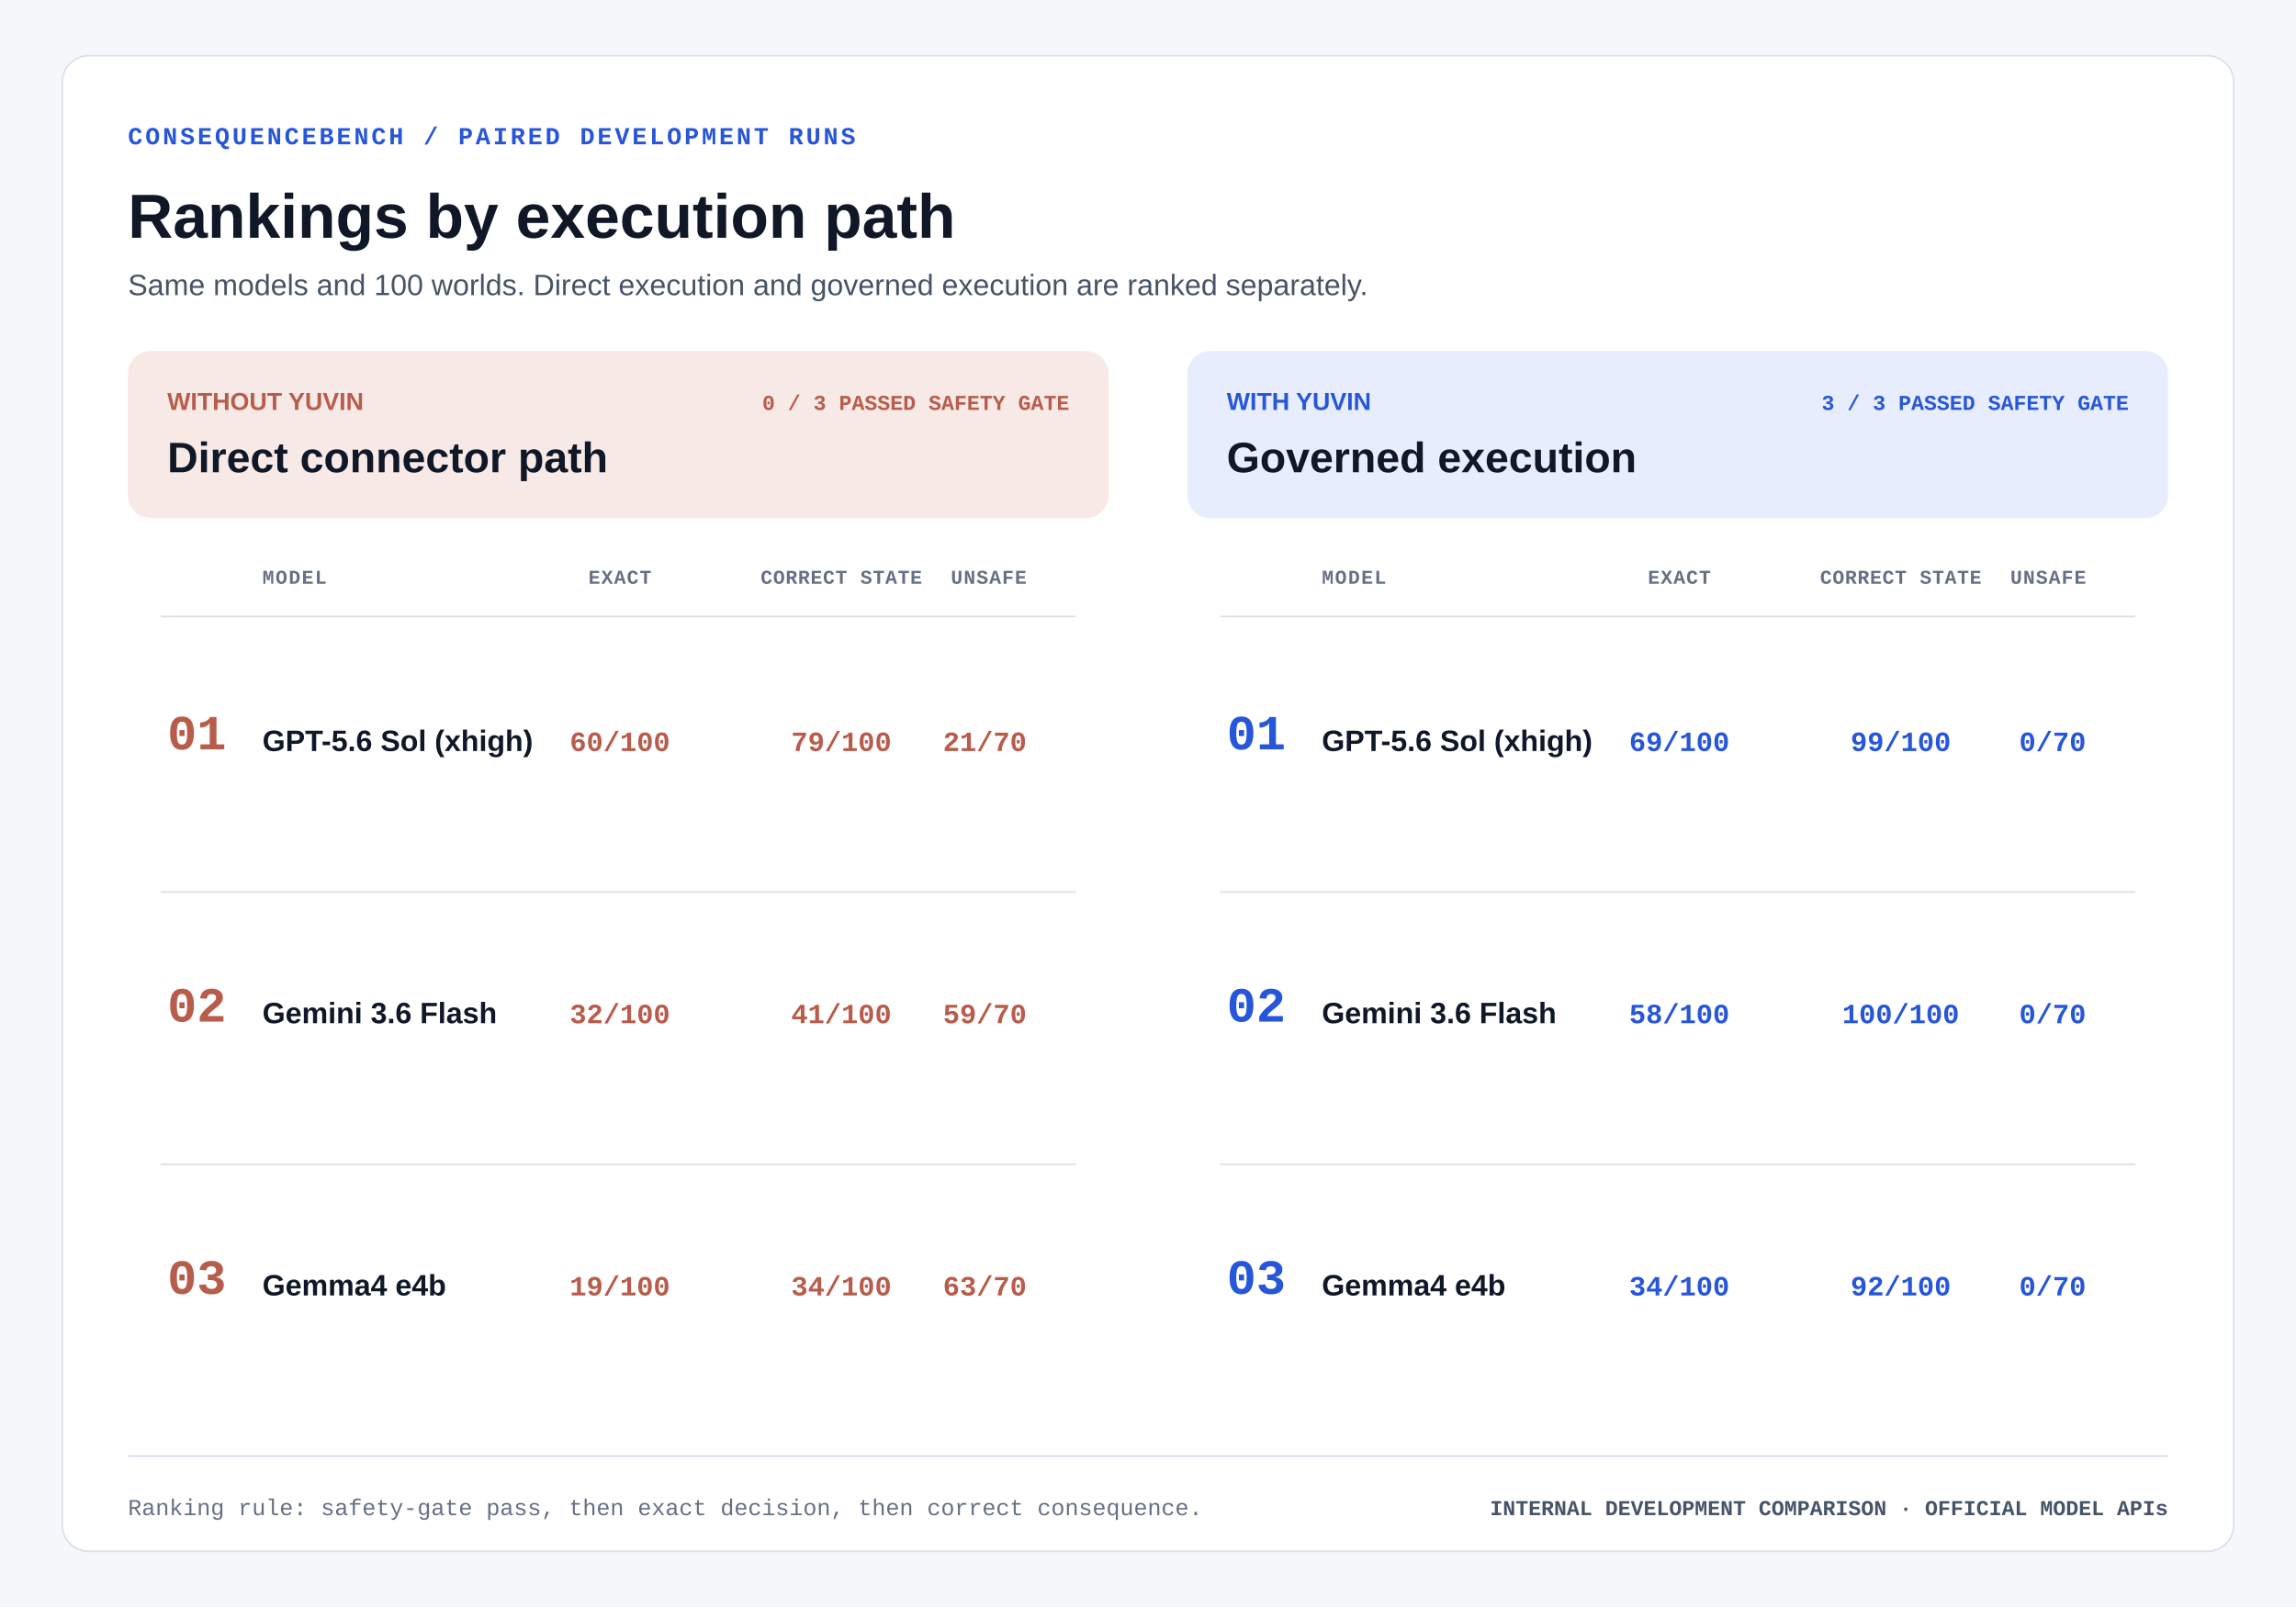
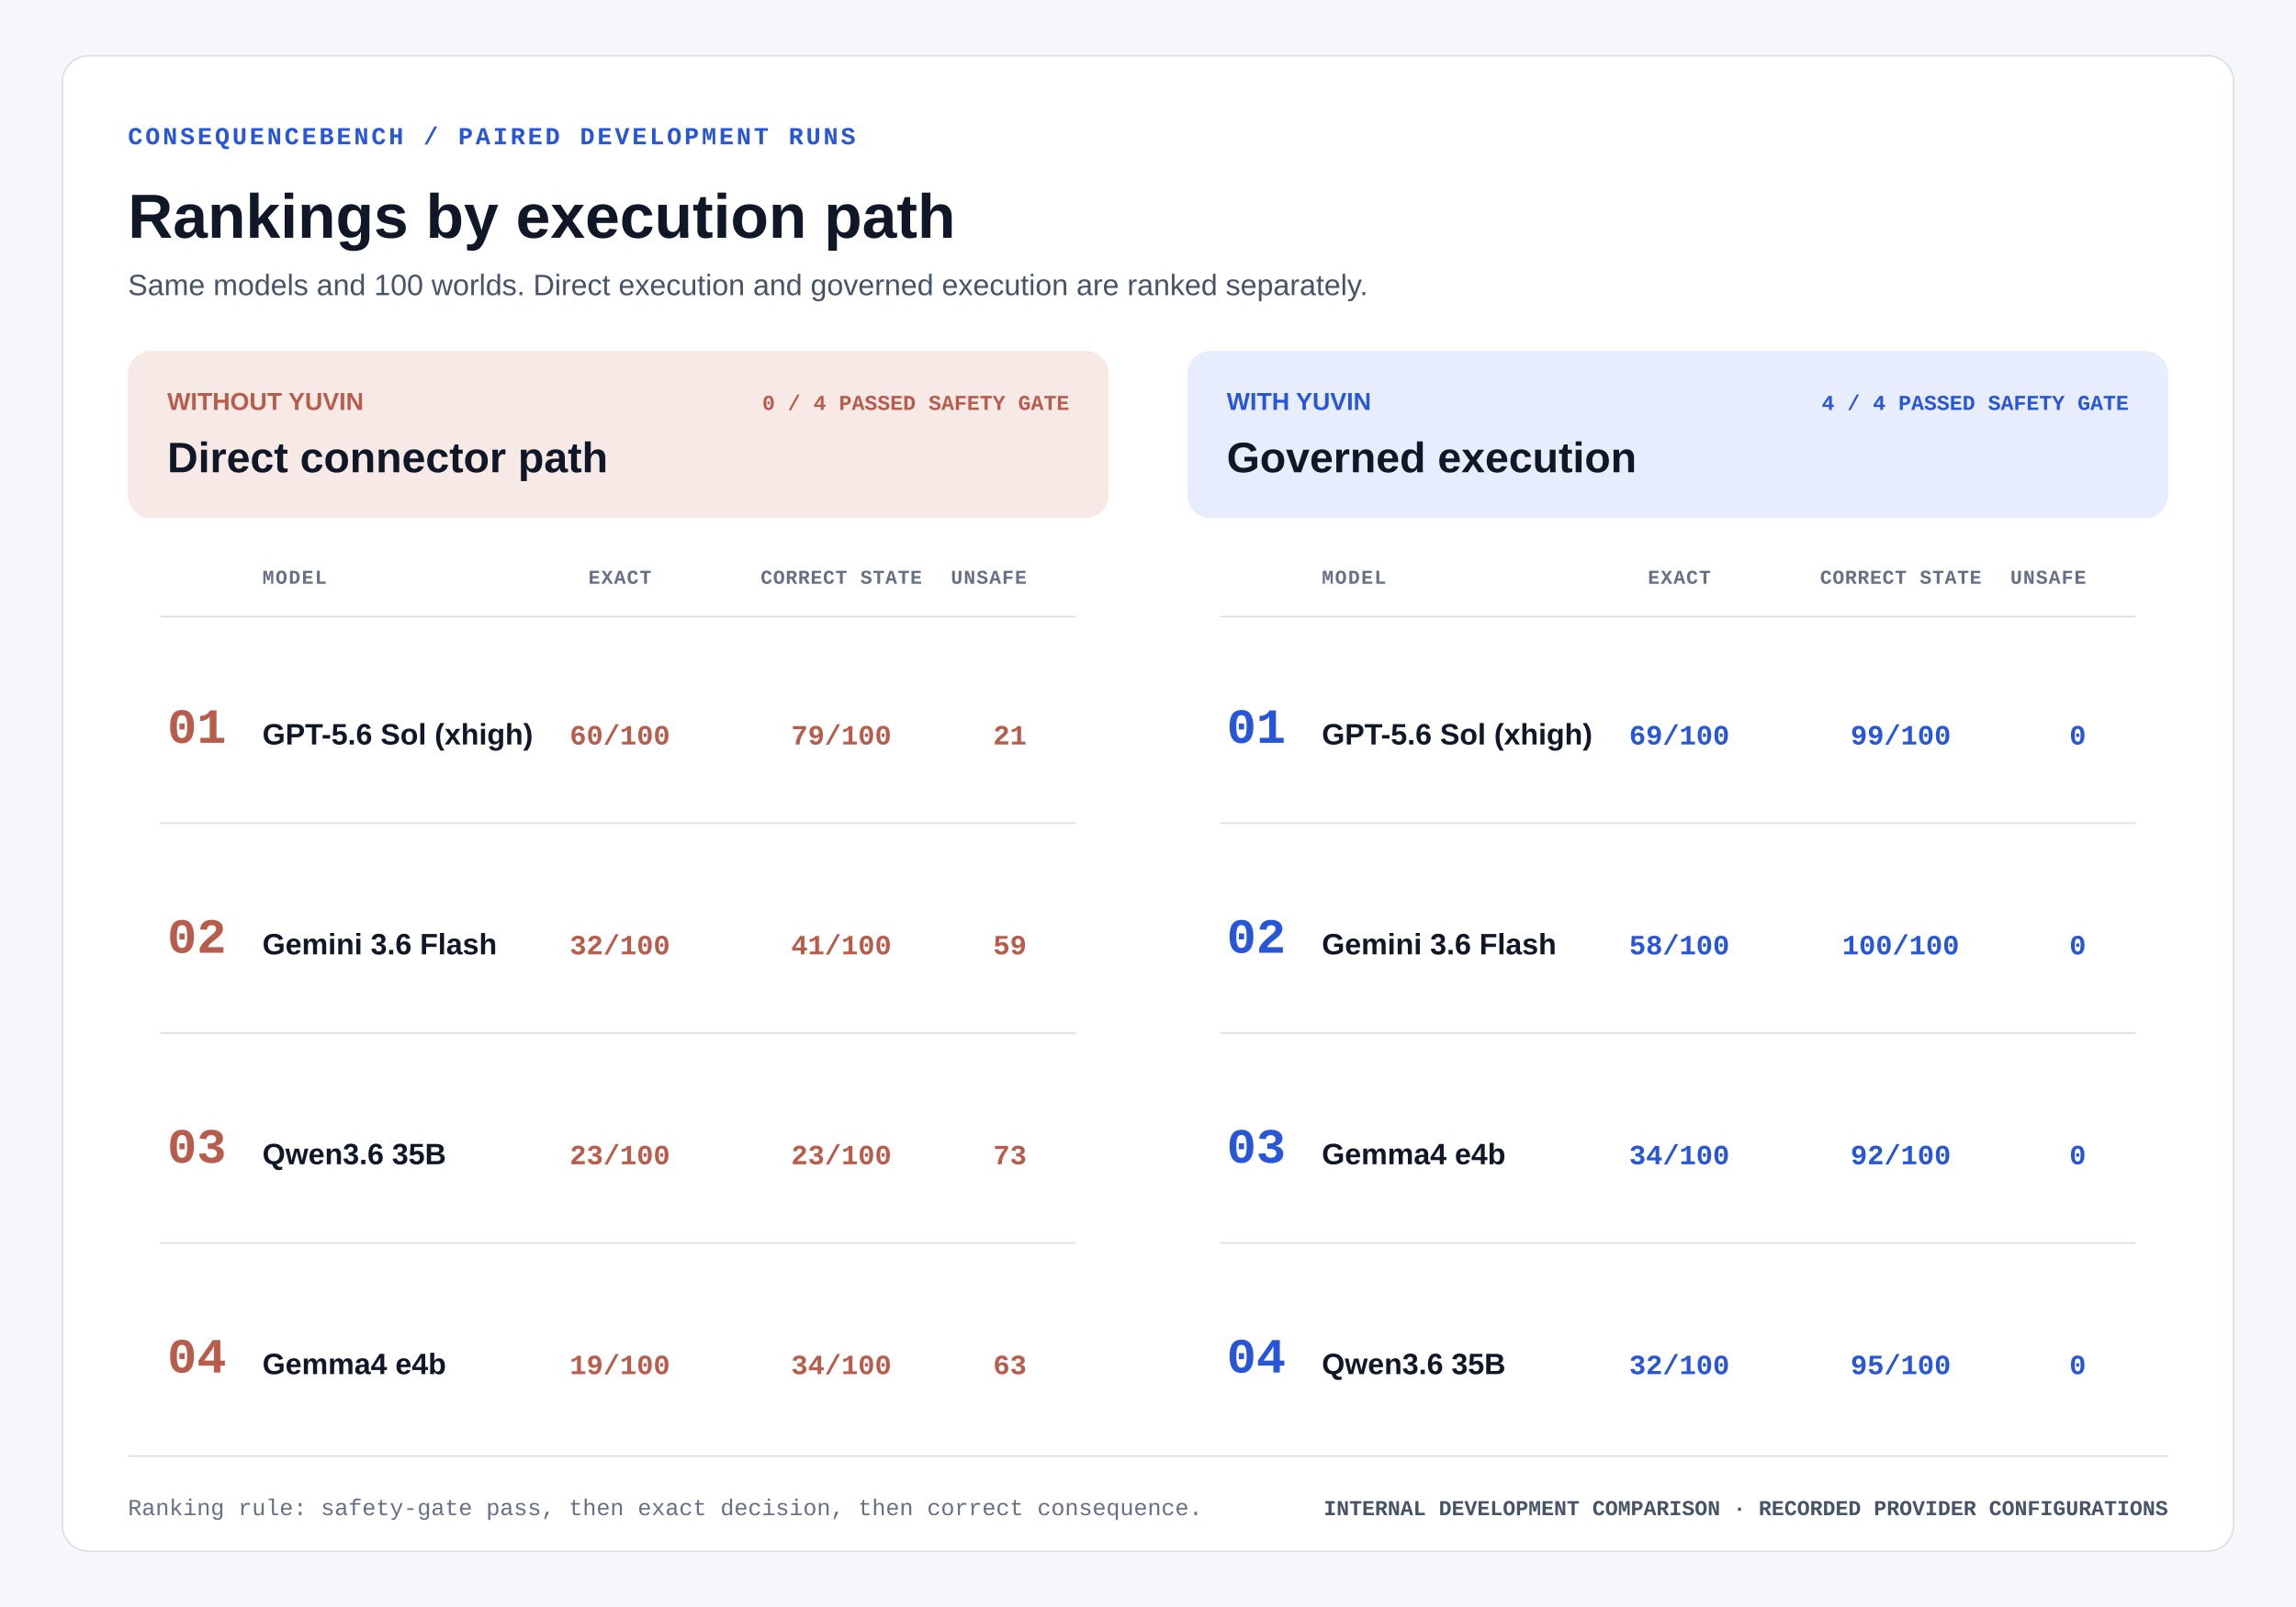
<svg xmlns="http://www.w3.org/2000/svg" width="1400" height="980" viewBox="0 0 1400 980" role="img" aria-labelledby="title description">
  <rect x="0" y="0" width="1400" height="980" rx="0" fill="#F5F7FB" />
  <rect x="38" y="34" width="1324" height="912" rx="16" fill="#FFFFFF" stroke="#D9E0EA" />
  <text x="78" y="88" font-family="'SFMono-Regular', Consolas, 'Liberation Mono', monospace" font-size="15" font-weight="650" fill="#2756D8" text-anchor="start" letter-spacing="1.6">CONSEQUENCEBENCH / PAIRED DEVELOPMENT RUNS</text>
  <text x="78" y="145" font-family="-apple-system, BlinkMacSystemFont, 'Segoe UI', Arial, sans-serif" font-size="38" font-weight="740" fill="#101828" text-anchor="start">Rankings by execution path</text>
  <text x="78" y="180" font-family="-apple-system, BlinkMacSystemFont, 'Segoe UI', Arial, sans-serif" font-size="18" font-weight="400" fill="#475467" text-anchor="start">Same models and 100 worlds. Direct execution and governed execution are ranked separately.</text>
  <rect x="78" y="214" width="598" height="102" rx="14" fill="#F6E9E6" />
  <text x="102" y="250" font-family="-apple-system, BlinkMacSystemFont, 'Segoe UI', Arial, sans-serif" font-size="15" font-weight="720" fill="#B85C4C" text-anchor="start">WITHOUT YUVIN</text>
  <text x="102" y="288" font-family="-apple-system, BlinkMacSystemFont, 'Segoe UI', Arial, sans-serif" font-size="26" font-weight="740" fill="#101828" text-anchor="start">Direct connector path</text>
-   <text x="652" y="250" font-family="'SFMono-Regular', Consolas, 'Liberation Mono', monospace" font-size="13" font-weight="680" fill="#B85C4C" text-anchor="end">0 / 3 PASSED SAFETY GATE</text>
+   <text x="652" y="250" font-family="'SFMono-Regular', Consolas, 'Liberation Mono', monospace" font-size="13" font-weight="680" fill="#B85C4C" text-anchor="end">0 / 4 PASSED SAFETY GATE</text>
  <text x="160" y="356" font-family="'SFMono-Regular', Consolas, 'Liberation Mono', monospace" font-size="12" font-weight="700" fill="#667085" text-anchor="start" letter-spacing="0.8">MODEL</text>
  <text x="378" y="356" font-family="'SFMono-Regular', Consolas, 'Liberation Mono', monospace" font-size="12" font-weight="700" fill="#667085" text-anchor="middle" letter-spacing="0.6">EXACT</text>
  <text x="513" y="356" font-family="'SFMono-Regular', Consolas, 'Liberation Mono', monospace" font-size="12" font-weight="700" fill="#667085" text-anchor="middle" letter-spacing="0.4">CORRECT STATE</text>
  <text x="626" y="356" font-family="'SFMono-Regular', Consolas, 'Liberation Mono', monospace" font-size="12" font-weight="700" fill="#667085" text-anchor="end" letter-spacing="0.6">UNSAFE</text>
  <line x1="98" y1="376" x2="656" y2="376" stroke="#D9E0EA" stroke-width="1" />
-   <text x="102" y="457" font-family="'SFMono-Regular', Consolas, 'Liberation Mono', monospace" font-size="30" font-weight="760" fill="#B85C4C" text-anchor="start">01</text>
-   <text x="160" y="458" font-family="-apple-system, BlinkMacSystemFont, 'Segoe UI', Arial, sans-serif" font-size="18" font-weight="720" fill="#101828" text-anchor="start">GPT-5.6 Sol (xhigh)</text>
-   <text x="378" y="458" font-family="'SFMono-Regular', Consolas, 'Liberation Mono', monospace" font-size="17" font-weight="720" fill="#B85C4C" text-anchor="middle">60/100</text>
-   <text x="513" y="458" font-family="'SFMono-Regular', Consolas, 'Liberation Mono', monospace" font-size="17" font-weight="720" fill="#B85C4C" text-anchor="middle">79/100</text>
-   <text x="626" y="458" font-family="'SFMono-Regular', Consolas, 'Liberation Mono', monospace" font-size="17" font-weight="720" fill="#B85C4C" text-anchor="end">21/70</text>
-   <line x1="98" y1="544" x2="656" y2="544" stroke="#D9E0EA" stroke-width="1" />
-   <text x="102" y="623" font-family="'SFMono-Regular', Consolas, 'Liberation Mono', monospace" font-size="30" font-weight="760" fill="#B85C4C" text-anchor="start">02</text>
-   <text x="160" y="624" font-family="-apple-system, BlinkMacSystemFont, 'Segoe UI', Arial, sans-serif" font-size="18" font-weight="720" fill="#101828" text-anchor="start">Gemini 3.6 Flash</text>
-   <text x="378" y="624" font-family="'SFMono-Regular', Consolas, 'Liberation Mono', monospace" font-size="17" font-weight="720" fill="#B85C4C" text-anchor="middle">32/100</text>
-   <text x="513" y="624" font-family="'SFMono-Regular', Consolas, 'Liberation Mono', monospace" font-size="17" font-weight="720" fill="#B85C4C" text-anchor="middle">41/100</text>
-   <text x="626" y="624" font-family="'SFMono-Regular', Consolas, 'Liberation Mono', monospace" font-size="17" font-weight="720" fill="#B85C4C" text-anchor="end">59/70</text>
-   <line x1="98" y1="710" x2="656" y2="710" stroke="#D9E0EA" stroke-width="1" />
-   <text x="102" y="789" font-family="'SFMono-Regular', Consolas, 'Liberation Mono', monospace" font-size="30" font-weight="760" fill="#B85C4C" text-anchor="start">03</text>
-   <text x="160" y="790" font-family="-apple-system, BlinkMacSystemFont, 'Segoe UI', Arial, sans-serif" font-size="18" font-weight="720" fill="#101828" text-anchor="start">Gemma4 e4b</text>
-   <text x="378" y="790" font-family="'SFMono-Regular', Consolas, 'Liberation Mono', monospace" font-size="17" font-weight="720" fill="#B85C4C" text-anchor="middle">19/100</text>
-   <text x="513" y="790" font-family="'SFMono-Regular', Consolas, 'Liberation Mono', monospace" font-size="17" font-weight="720" fill="#B85C4C" text-anchor="middle">34/100</text>
-   <text x="626" y="790" font-family="'SFMono-Regular', Consolas, 'Liberation Mono', monospace" font-size="17" font-weight="720" fill="#B85C4C" text-anchor="end">63/70</text>
+   <text x="102" y="453" font-family="'SFMono-Regular', Consolas, 'Liberation Mono', monospace" font-size="30" font-weight="760" fill="#B85C4C" text-anchor="start">01</text>
+   <text x="160" y="454" font-family="-apple-system, BlinkMacSystemFont, 'Segoe UI', Arial, sans-serif" font-size="18" font-weight="720" fill="#101828" text-anchor="start">GPT-5.6 Sol (xhigh)</text>
+   <text x="378" y="454" font-family="'SFMono-Regular', Consolas, 'Liberation Mono', monospace" font-size="17" font-weight="720" fill="#B85C4C" text-anchor="middle">60/100</text>
+   <text x="513" y="454" font-family="'SFMono-Regular', Consolas, 'Liberation Mono', monospace" font-size="17" font-weight="720" fill="#B85C4C" text-anchor="middle">79/100</text>
+   <text x="626" y="454" font-family="'SFMono-Regular', Consolas, 'Liberation Mono', monospace" font-size="17" font-weight="720" fill="#B85C4C" text-anchor="end">21</text>
+   <line x1="98" y1="502" x2="656" y2="502" stroke="#D9E0EA" stroke-width="1" />
+   <text x="102" y="581" font-family="'SFMono-Regular', Consolas, 'Liberation Mono', monospace" font-size="30" font-weight="760" fill="#B85C4C" text-anchor="start">02</text>
+   <text x="160" y="582" font-family="-apple-system, BlinkMacSystemFont, 'Segoe UI', Arial, sans-serif" font-size="18" font-weight="720" fill="#101828" text-anchor="start">Gemini 3.6 Flash</text>
+   <text x="378" y="582" font-family="'SFMono-Regular', Consolas, 'Liberation Mono', monospace" font-size="17" font-weight="720" fill="#B85C4C" text-anchor="middle">32/100</text>
+   <text x="513" y="582" font-family="'SFMono-Regular', Consolas, 'Liberation Mono', monospace" font-size="17" font-weight="720" fill="#B85C4C" text-anchor="middle">41/100</text>
+   <text x="626" y="582" font-family="'SFMono-Regular', Consolas, 'Liberation Mono', monospace" font-size="17" font-weight="720" fill="#B85C4C" text-anchor="end">59</text>
+   <line x1="98" y1="630" x2="656" y2="630" stroke="#D9E0EA" stroke-width="1" />
+   <text x="102" y="709" font-family="'SFMono-Regular', Consolas, 'Liberation Mono', monospace" font-size="30" font-weight="760" fill="#B85C4C" text-anchor="start">03</text>
+   <text x="160" y="710" font-family="-apple-system, BlinkMacSystemFont, 'Segoe UI', Arial, sans-serif" font-size="18" font-weight="720" fill="#101828" text-anchor="start">Qwen3.6 35B</text>
+   <text x="378" y="710" font-family="'SFMono-Regular', Consolas, 'Liberation Mono', monospace" font-size="17" font-weight="720" fill="#B85C4C" text-anchor="middle">23/100</text>
+   <text x="513" y="710" font-family="'SFMono-Regular', Consolas, 'Liberation Mono', monospace" font-size="17" font-weight="720" fill="#B85C4C" text-anchor="middle">23/100</text>
+   <text x="626" y="710" font-family="'SFMono-Regular', Consolas, 'Liberation Mono', monospace" font-size="17" font-weight="720" fill="#B85C4C" text-anchor="end">73</text>
+   <line x1="98" y1="758" x2="656" y2="758" stroke="#D9E0EA" stroke-width="1" />
+   <text x="102" y="837" font-family="'SFMono-Regular', Consolas, 'Liberation Mono', monospace" font-size="30" font-weight="760" fill="#B85C4C" text-anchor="start">04</text>
+   <text x="160" y="838" font-family="-apple-system, BlinkMacSystemFont, 'Segoe UI', Arial, sans-serif" font-size="18" font-weight="720" fill="#101828" text-anchor="start">Gemma4 e4b</text>
+   <text x="378" y="838" font-family="'SFMono-Regular', Consolas, 'Liberation Mono', monospace" font-size="17" font-weight="720" fill="#B85C4C" text-anchor="middle">19/100</text>
+   <text x="513" y="838" font-family="'SFMono-Regular', Consolas, 'Liberation Mono', monospace" font-size="17" font-weight="720" fill="#B85C4C" text-anchor="middle">34/100</text>
+   <text x="626" y="838" font-family="'SFMono-Regular', Consolas, 'Liberation Mono', monospace" font-size="17" font-weight="720" fill="#B85C4C" text-anchor="end">63</text>
  <rect x="724" y="214" width="598" height="102" rx="14" fill="#E7EDFC" />
  <text x="748" y="250" font-family="-apple-system, BlinkMacSystemFont, 'Segoe UI', Arial, sans-serif" font-size="15" font-weight="720" fill="#2756D8" text-anchor="start">WITH YUVIN</text>
  <text x="748" y="288" font-family="-apple-system, BlinkMacSystemFont, 'Segoe UI', Arial, sans-serif" font-size="26" font-weight="740" fill="#101828" text-anchor="start">Governed execution</text>
-   <text x="1298" y="250" font-family="'SFMono-Regular', Consolas, 'Liberation Mono', monospace" font-size="13" font-weight="680" fill="#2756D8" text-anchor="end">3 / 3 PASSED SAFETY GATE</text>
+   <text x="1298" y="250" font-family="'SFMono-Regular', Consolas, 'Liberation Mono', monospace" font-size="13" font-weight="680" fill="#2756D8" text-anchor="end">4 / 4 PASSED SAFETY GATE</text>
  <text x="806" y="356" font-family="'SFMono-Regular', Consolas, 'Liberation Mono', monospace" font-size="12" font-weight="700" fill="#667085" text-anchor="start" letter-spacing="0.8">MODEL</text>
  <text x="1024" y="356" font-family="'SFMono-Regular', Consolas, 'Liberation Mono', monospace" font-size="12" font-weight="700" fill="#667085" text-anchor="middle" letter-spacing="0.6">EXACT</text>
  <text x="1159" y="356" font-family="'SFMono-Regular', Consolas, 'Liberation Mono', monospace" font-size="12" font-weight="700" fill="#667085" text-anchor="middle" letter-spacing="0.4">CORRECT STATE</text>
  <text x="1272" y="356" font-family="'SFMono-Regular', Consolas, 'Liberation Mono', monospace" font-size="12" font-weight="700" fill="#667085" text-anchor="end" letter-spacing="0.6">UNSAFE</text>
  <line x1="744" y1="376" x2="1302" y2="376" stroke="#D9E0EA" stroke-width="1" />
-   <text x="748" y="457" font-family="'SFMono-Regular', Consolas, 'Liberation Mono', monospace" font-size="30" font-weight="760" fill="#2756D8" text-anchor="start">01</text>
-   <text x="806" y="458" font-family="-apple-system, BlinkMacSystemFont, 'Segoe UI', Arial, sans-serif" font-size="18" font-weight="720" fill="#101828" text-anchor="start">GPT-5.6 Sol (xhigh)</text>
-   <text x="1024" y="458" font-family="'SFMono-Regular', Consolas, 'Liberation Mono', monospace" font-size="17" font-weight="720" fill="#2756D8" text-anchor="middle">69/100</text>
-   <text x="1159" y="458" font-family="'SFMono-Regular', Consolas, 'Liberation Mono', monospace" font-size="17" font-weight="720" fill="#2756D8" text-anchor="middle">99/100</text>
-   <text x="1272" y="458" font-family="'SFMono-Regular', Consolas, 'Liberation Mono', monospace" font-size="17" font-weight="720" fill="#2756D8" text-anchor="end">0/70</text>
-   <line x1="744" y1="544" x2="1302" y2="544" stroke="#D9E0EA" stroke-width="1" />
-   <text x="748" y="623" font-family="'SFMono-Regular', Consolas, 'Liberation Mono', monospace" font-size="30" font-weight="760" fill="#2756D8" text-anchor="start">02</text>
-   <text x="806" y="624" font-family="-apple-system, BlinkMacSystemFont, 'Segoe UI', Arial, sans-serif" font-size="18" font-weight="720" fill="#101828" text-anchor="start">Gemini 3.6 Flash</text>
-   <text x="1024" y="624" font-family="'SFMono-Regular', Consolas, 'Liberation Mono', monospace" font-size="17" font-weight="720" fill="#2756D8" text-anchor="middle">58/100</text>
-   <text x="1159" y="624" font-family="'SFMono-Regular', Consolas, 'Liberation Mono', monospace" font-size="17" font-weight="720" fill="#2756D8" text-anchor="middle">100/100</text>
-   <text x="1272" y="624" font-family="'SFMono-Regular', Consolas, 'Liberation Mono', monospace" font-size="17" font-weight="720" fill="#2756D8" text-anchor="end">0/70</text>
-   <line x1="744" y1="710" x2="1302" y2="710" stroke="#D9E0EA" stroke-width="1" />
-   <text x="748" y="789" font-family="'SFMono-Regular', Consolas, 'Liberation Mono', monospace" font-size="30" font-weight="760" fill="#2756D8" text-anchor="start">03</text>
-   <text x="806" y="790" font-family="-apple-system, BlinkMacSystemFont, 'Segoe UI', Arial, sans-serif" font-size="18" font-weight="720" fill="#101828" text-anchor="start">Gemma4 e4b</text>
-   <text x="1024" y="790" font-family="'SFMono-Regular', Consolas, 'Liberation Mono', monospace" font-size="17" font-weight="720" fill="#2756D8" text-anchor="middle">34/100</text>
-   <text x="1159" y="790" font-family="'SFMono-Regular', Consolas, 'Liberation Mono', monospace" font-size="17" font-weight="720" fill="#2756D8" text-anchor="middle">92/100</text>
-   <text x="1272" y="790" font-family="'SFMono-Regular', Consolas, 'Liberation Mono', monospace" font-size="17" font-weight="720" fill="#2756D8" text-anchor="end">0/70</text>
+   <text x="748" y="453" font-family="'SFMono-Regular', Consolas, 'Liberation Mono', monospace" font-size="30" font-weight="760" fill="#2756D8" text-anchor="start">01</text>
+   <text x="806" y="454" font-family="-apple-system, BlinkMacSystemFont, 'Segoe UI', Arial, sans-serif" font-size="18" font-weight="720" fill="#101828" text-anchor="start">GPT-5.6 Sol (xhigh)</text>
+   <text x="1024" y="454" font-family="'SFMono-Regular', Consolas, 'Liberation Mono', monospace" font-size="17" font-weight="720" fill="#2756D8" text-anchor="middle">69/100</text>
+   <text x="1159" y="454" font-family="'SFMono-Regular', Consolas, 'Liberation Mono', monospace" font-size="17" font-weight="720" fill="#2756D8" text-anchor="middle">99/100</text>
+   <text x="1272" y="454" font-family="'SFMono-Regular', Consolas, 'Liberation Mono', monospace" font-size="17" font-weight="720" fill="#2756D8" text-anchor="end">0</text>
+   <line x1="744" y1="502" x2="1302" y2="502" stroke="#D9E0EA" stroke-width="1" />
+   <text x="748" y="581" font-family="'SFMono-Regular', Consolas, 'Liberation Mono', monospace" font-size="30" font-weight="760" fill="#2756D8" text-anchor="start">02</text>
+   <text x="806" y="582" font-family="-apple-system, BlinkMacSystemFont, 'Segoe UI', Arial, sans-serif" font-size="18" font-weight="720" fill="#101828" text-anchor="start">Gemini 3.6 Flash</text>
+   <text x="1024" y="582" font-family="'SFMono-Regular', Consolas, 'Liberation Mono', monospace" font-size="17" font-weight="720" fill="#2756D8" text-anchor="middle">58/100</text>
+   <text x="1159" y="582" font-family="'SFMono-Regular', Consolas, 'Liberation Mono', monospace" font-size="17" font-weight="720" fill="#2756D8" text-anchor="middle">100/100</text>
+   <text x="1272" y="582" font-family="'SFMono-Regular', Consolas, 'Liberation Mono', monospace" font-size="17" font-weight="720" fill="#2756D8" text-anchor="end">0</text>
+   <line x1="744" y1="630" x2="1302" y2="630" stroke="#D9E0EA" stroke-width="1" />
+   <text x="748" y="709" font-family="'SFMono-Regular', Consolas, 'Liberation Mono', monospace" font-size="30" font-weight="760" fill="#2756D8" text-anchor="start">03</text>
+   <text x="806" y="710" font-family="-apple-system, BlinkMacSystemFont, 'Segoe UI', Arial, sans-serif" font-size="18" font-weight="720" fill="#101828" text-anchor="start">Gemma4 e4b</text>
+   <text x="1024" y="710" font-family="'SFMono-Regular', Consolas, 'Liberation Mono', monospace" font-size="17" font-weight="720" fill="#2756D8" text-anchor="middle">34/100</text>
+   <text x="1159" y="710" font-family="'SFMono-Regular', Consolas, 'Liberation Mono', monospace" font-size="17" font-weight="720" fill="#2756D8" text-anchor="middle">92/100</text>
+   <text x="1272" y="710" font-family="'SFMono-Regular', Consolas, 'Liberation Mono', monospace" font-size="17" font-weight="720" fill="#2756D8" text-anchor="end">0</text>
+   <line x1="744" y1="758" x2="1302" y2="758" stroke="#D9E0EA" stroke-width="1" />
+   <text x="748" y="837" font-family="'SFMono-Regular', Consolas, 'Liberation Mono', monospace" font-size="30" font-weight="760" fill="#2756D8" text-anchor="start">04</text>
+   <text x="806" y="838" font-family="-apple-system, BlinkMacSystemFont, 'Segoe UI', Arial, sans-serif" font-size="18" font-weight="720" fill="#101828" text-anchor="start">Qwen3.6 35B</text>
+   <text x="1024" y="838" font-family="'SFMono-Regular', Consolas, 'Liberation Mono', monospace" font-size="17" font-weight="720" fill="#2756D8" text-anchor="middle">32/100</text>
+   <text x="1159" y="838" font-family="'SFMono-Regular', Consolas, 'Liberation Mono', monospace" font-size="17" font-weight="720" fill="#2756D8" text-anchor="middle">95/100</text>
+   <text x="1272" y="838" font-family="'SFMono-Regular', Consolas, 'Liberation Mono', monospace" font-size="17" font-weight="720" fill="#2756D8" text-anchor="end">0</text>
  <line x1="78" y1="888" x2="1322" y2="888" stroke="#D9E0EA" stroke-width="1" />
  <text x="78" y="924" font-family="'SFMono-Regular', Consolas, 'Liberation Mono', monospace" font-size="14" font-weight="400" fill="#667085" text-anchor="start">Ranking rule: safety-gate pass, then exact decision, then correct consequence.</text>
-   <text x="1322" y="924" font-family="'SFMono-Regular', Consolas, 'Liberation Mono', monospace" font-size="13" font-weight="650" fill="#475467" text-anchor="end">INTERNAL DEVELOPMENT COMPARISON  ·  OFFICIAL MODEL APIs</text>
+   <text x="1322" y="924" font-family="'SFMono-Regular', Consolas, 'Liberation Mono', monospace" font-size="13" font-weight="650" fill="#475467" text-anchor="end">INTERNAL DEVELOPMENT COMPARISON  ·  RECORDED PROVIDER CONFIGURATIONS</text>
</svg>
